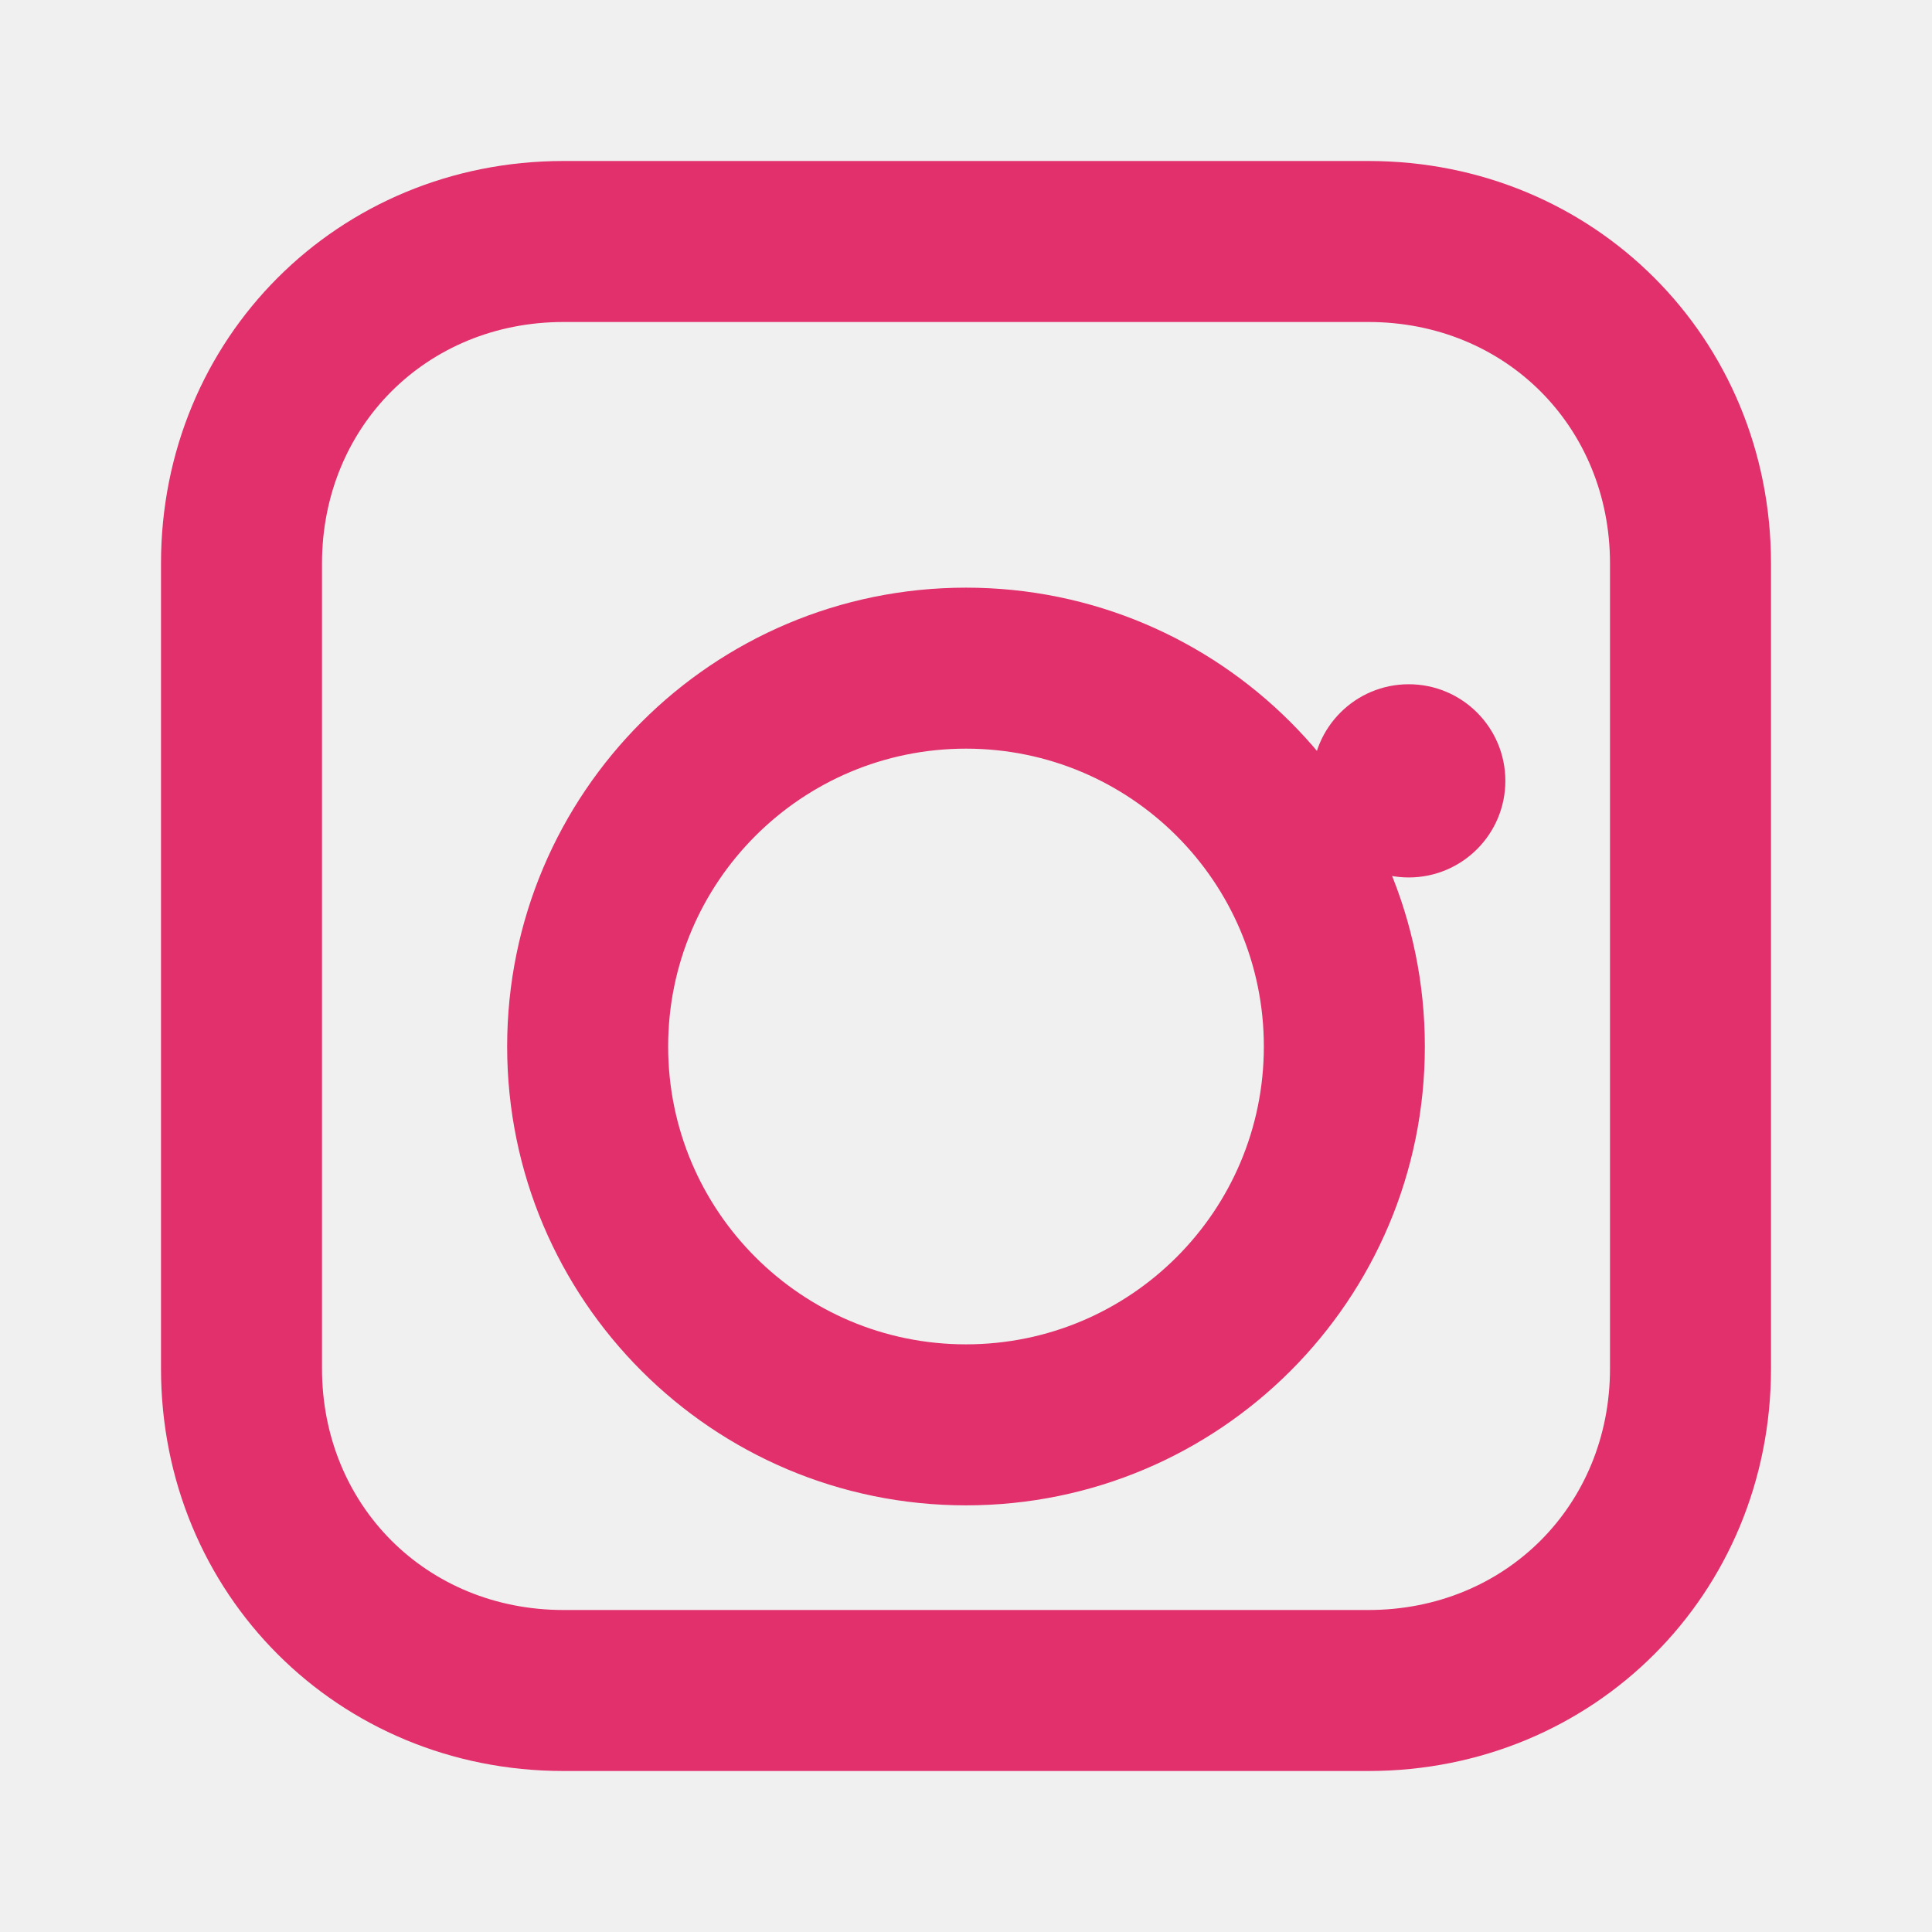
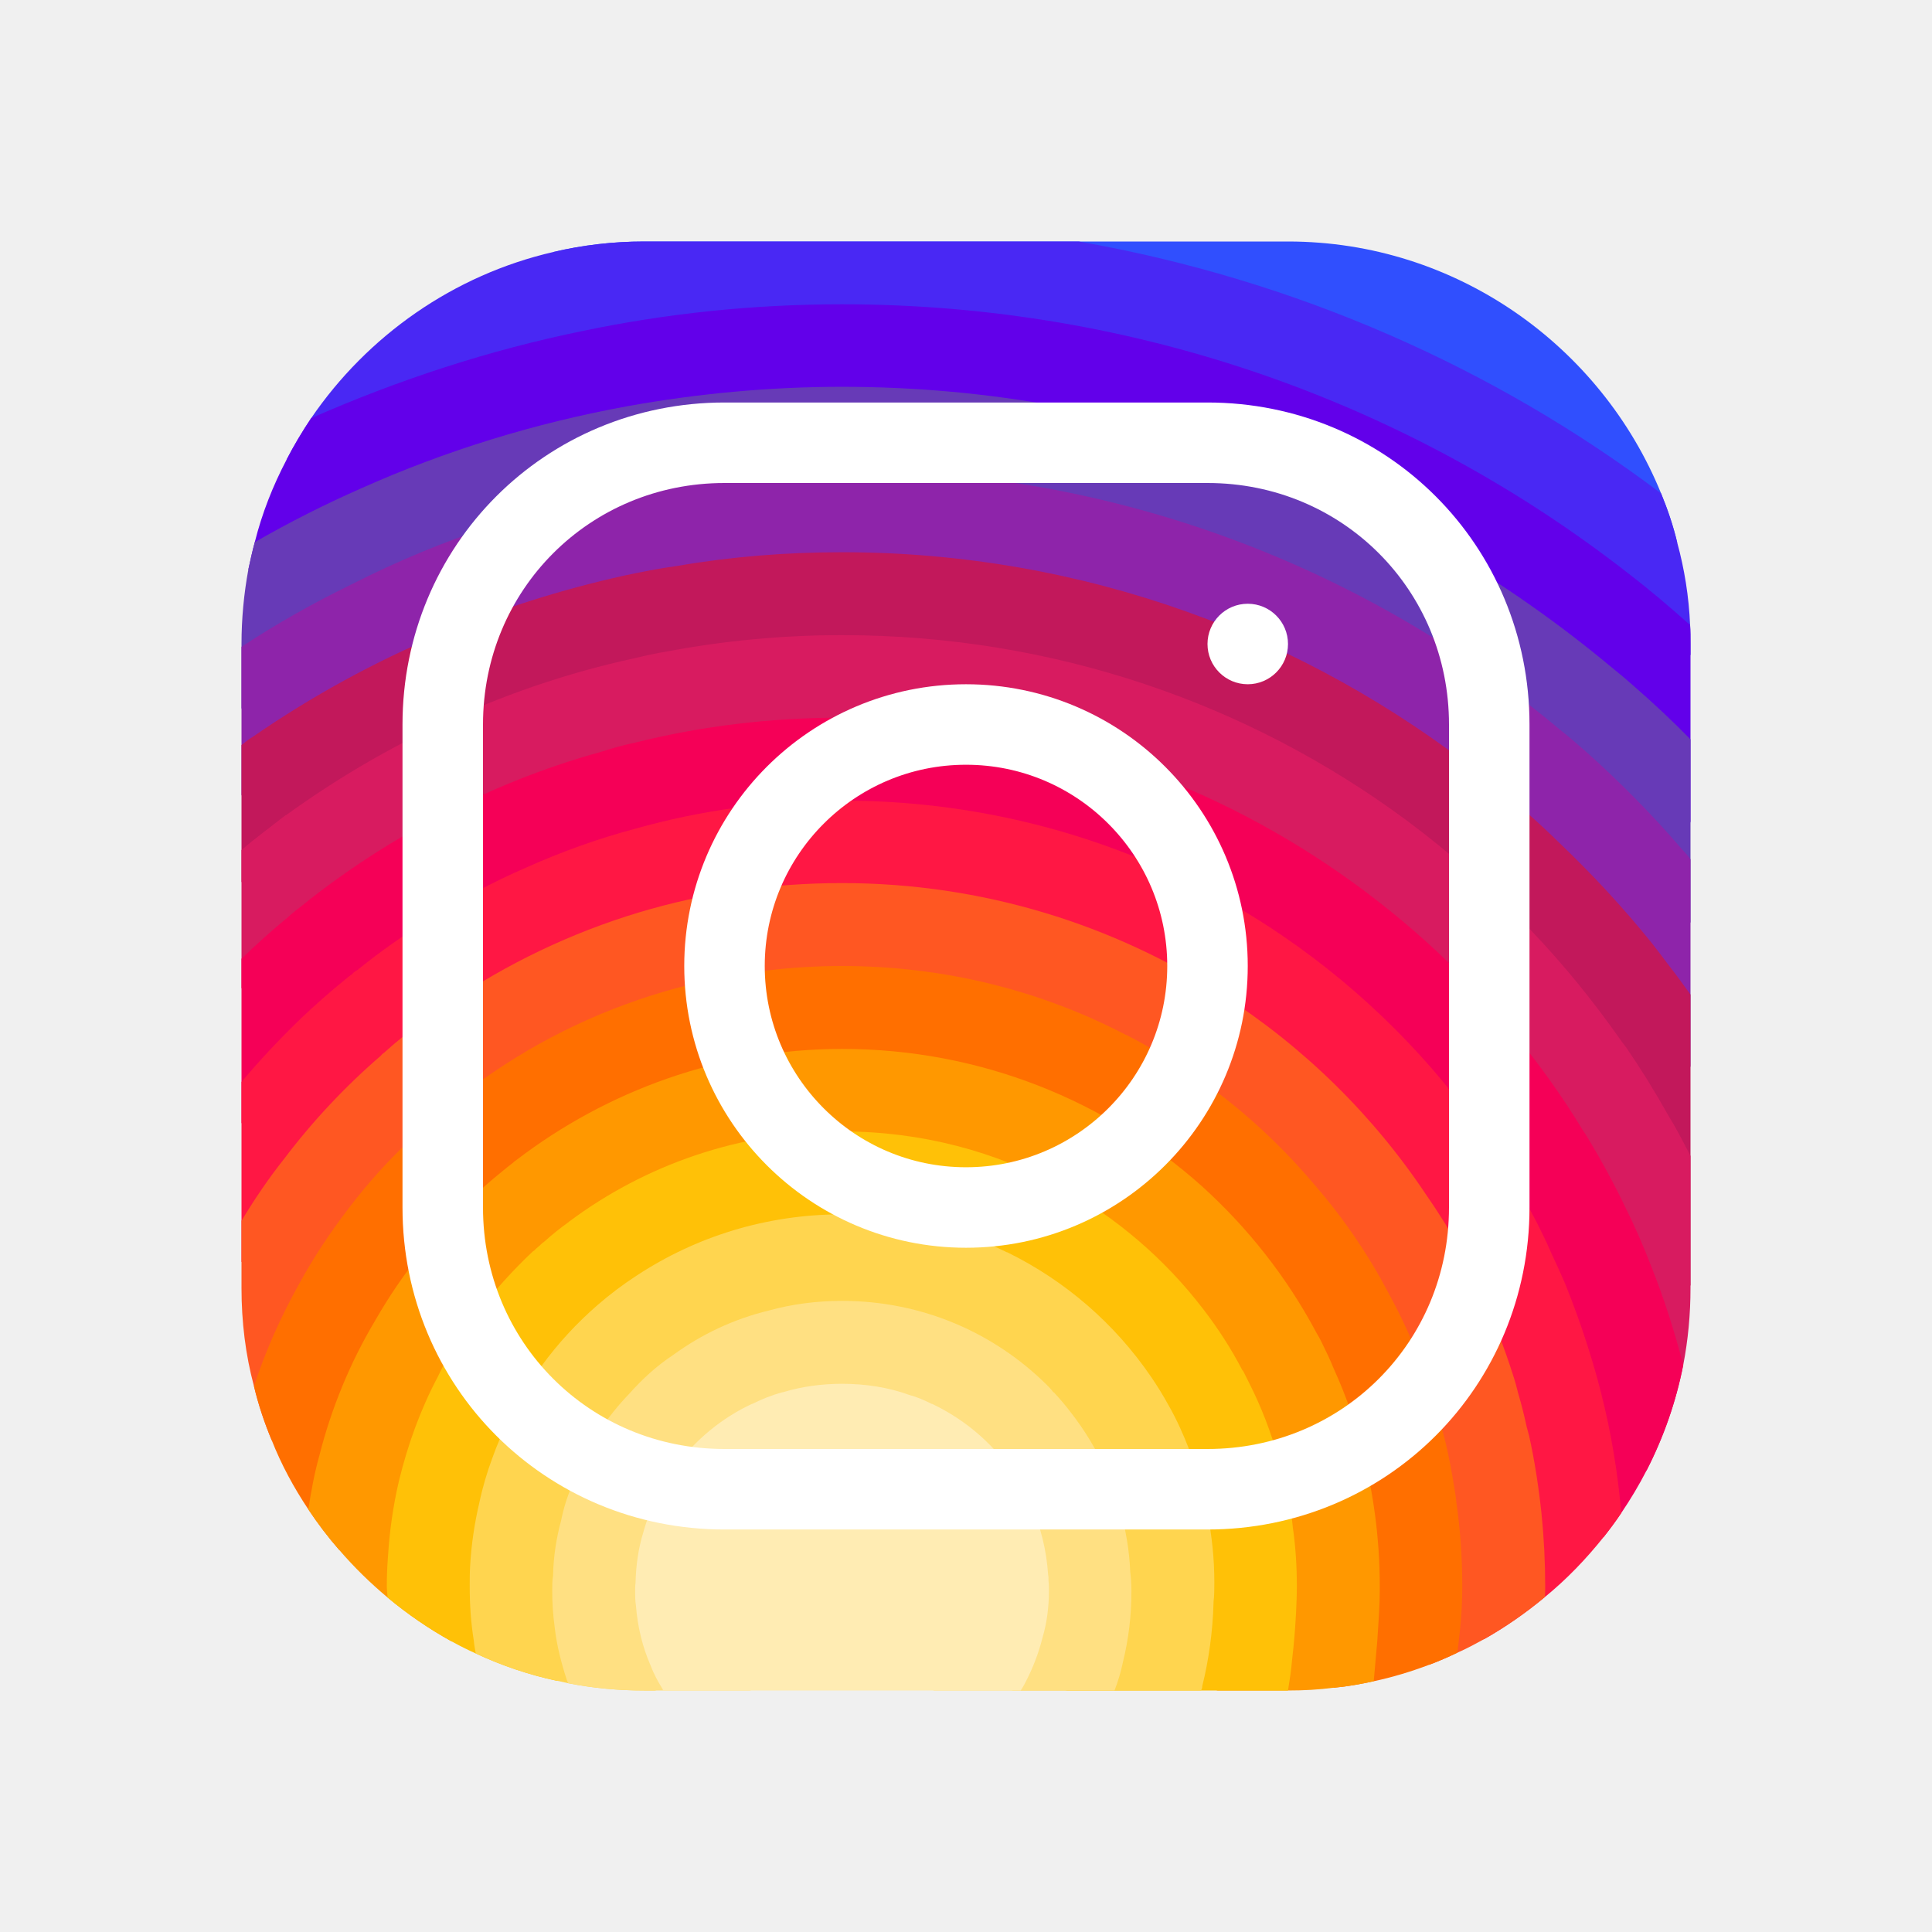
- <svg xmlns="http://www.w3.org/2000/svg" width="24" height="24" fill="#E1306C" viewBox="0 0 24 24">
-   <path d="M7 2C4.2 2 2 4.2 2 7v10c0 2.8 2.2 5 5 5h10c2.8 0 5-2.2 5-5V7c0-2.8-2.2-5-5-5H7zm10 2c1.7 0 3 1.3 3 3v10c0 1.7-1.3 3-3 3H7c-1.7 0-3-1.3-3-3V7c0-1.7 1.3-3 3-3h10zm-5 3.3a5.7 5.7 0 1 0 0 11.4 5.7 5.7 0 0 0 0-11.4zm0 2a3.7 3.7 0 1 1 0 7.4 3.7 3.7 0 0 1 0-7.4zm5.5-.8a1.2 1.2 0 1 0 0 2.4 1.2 1.2 0 0 0 0-2.4z" />
+ <svg xmlns="http://www.w3.org/2000/svg" viewBox="0 0 48 48" width="100px" height="100px">
+   <path fill="#304ffe" d="M41.67,13.48c-0.4,0.26-0.97,0.5-1.21,0.77c-0.09,0.09-0.14,0.19-0.12,0.29v1.03l-0.3,1.01l-0.3,1l-0.33,1.1 l-0.68,2.25l-0.66,2.22l-0.5,1.67c0,0.26-0.01,0.52-0.03,0.77c-0.07,0.96-0.27,1.88-0.59,2.74c-0.19,0.53-0.42,1.04-0.7,1.52 c-0.1,0.19-0.22,0.38-0.34,0.56c-0.4,0.63-0.88,1.21-1.41,1.72c-0.41,0.41-0.86,0.79-1.35,1.11c0,0,0,0-0.01,0 c-0.08,0.07-0.17,0.13-0.27,0.18c-0.31,0.21-0.64,0.39-0.98,0.55c-0.23,0.12-0.46,0.22-0.7,0.31c-0.05,0.03-0.11,0.05-0.16,0.07 c-0.57,0.27-1.23,0.45-1.89,0.54c-0.04,0.01-0.07,0.01-0.11,0.02c-0.4,0.07-0.79,0.13-1.19,0.16c-0.18,0.02-0.37,0.03-0.55,0.03 l-0.71-0.04l-3.42-0.18c0-0.01-0.01,0-0.01,0l-1.72-0.09c-0.13,0-0.27,0-0.4-0.01c-0.54-0.02-1.06-0.08-1.58-0.19 c-0.01,0-0.01,0-0.01,0c-0.95-0.18-1.86-0.5-2.71-0.93c-0.47-0.24-0.93-0.51-1.36-0.82c-0.18-0.13-0.35-0.27-0.52-0.42 c-0.48-0.4-0.91-0.83-1.31-1.27c-0.06-0.06-0.11-0.12-0.16-0.18c-0.06-0.06-0.12-0.13-0.17-0.19c-0.38-0.48-0.7-0.97-0.96-1.49 c-0.24-0.46-0.43-0.95-0.58-1.49c-0.06-0.19-0.11-0.37-0.15-0.57c-0.01-0.01-0.02-0.03-0.02-0.05c-0.1-0.41-0.19-0.84-0.24-1.27 c-0.06-0.33-0.09-0.66-0.09-1c-0.02-0.13-0.02-0.27-0.02-0.4l1.91-2.95l1.87-2.88l0.85-1.31l0.77-1.18l0.26-0.41v-1.03 c0.02-0.23,0.03-0.47,0.02-0.69c-0.01-0.7-0.15-1.38-0.38-2.03c-0.22-0.69-0.53-1.34-0.85-1.94c-0.38-0.69-0.78-1.31-1.11-1.87 C14,7.4,13.66,6.73,13.75,6.26C14.47,6.09,15.23,6,16,6h16c4.18,0,7.78,2.6,9.27,6.26C41.43,12.65,41.57,13.06,41.67,13.48z" />
+   <path fill="#4928f4" d="M42,16v0.27l-1.38,0.8l-0.88,0.51l-0.97,0.56l-1.94,1.13l-1.9,1.1l-1.94,1.12l-0.77,0.45 c0,0.48-0.12,0.92-0.34,1.32c-0.31,0.58-0.83,1.06-1.49,1.47c-0.67,0.41-1.49,0.74-2.41,0.98c0,0,0-0.01-0.01,0 c-3.56,0.92-8.42,0.5-10.78-1.26c-0.66-0.49-1.12-1.09-1.32-1.78c-0.06-0.23-0.09-0.48-0.09-0.73v-7.19 c0.01-0.15-0.09-0.3-0.27-0.45c-0.54-0.43-1.81-0.84-3.23-1.25c-1.11-0.31-2.3-0.62-3.3-0.92c-0.79-0.24-1.46-0.48-1.86-0.71 c0.18-0.35,0.39-0.7,0.61-1.03c1.4-2.05,3.54-3.56,6.02-4.13C14.47,6.09,15.23,6,16,6h10.8c5.37,0.94,10.32,3.13,14.47,6.26 c0.16,0.39,0.3,0.8,0.4,1.22c0.18,0.66,0.29,1.34,0.32,2.05C42,15.68,42,15.84,42,16z" />
+   <path fill="#6200ea" d="M42,16v4.41l-0.22,0.68l-0.75,2.33l-0.78,2.4l-0.41,1.28l-0.38,1.19l-0.37,1.13l-0.36,1.12l-0.19,0.59 l-0.25,0.78c0,0.76-0.02,1.43-0.07,2c-0.01,0.06-0.02,0.12-0.02,0.18c-0.06,0.53-0.14,0.98-0.27,1.36 c-0.01,0.06-0.03,0.12-0.05,0.17c-0.26,0.72-0.65,1.18-1.23,1.48c-0.14,0.08-0.3,0.14-0.47,0.2c-0.53,0.18-1.2,0.27-2.02,0.32 c-0.6,0.04-1.29,0.05-2.07,0.05H31.4l-1.19-0.05L30,37.61l-2.17-0.09l-2.2-0.09l-7.25-0.3l-1.88-0.08h-0.26 c-0.78-0.01-1.45-0.06-2.03-0.14c-0.84-0.13-1.49-0.35-1.98-0.68c-0.7-0.45-1.11-1.11-1.35-2.03c-0.06-0.22-0.11-0.45-0.14-0.7 c-0.1-0.58-0.15-1.25-0.18-2c0-0.15,0-0.3-0.01-0.46c-0.01-0.01,0-0.01,0-0.01v-0.58c-0.01-0.29-0.01-0.59-0.01-0.9l0.05-1.61 l0.03-1.15l0.04-1.34v-0.19l0.07-2.46l0.07-2.46l0.07-2.31l0.06-2.27l0.02-0.6c0-0.31-1.05-0.49-2.22-0.64 c-0.93-0.12-1.95-0.23-2.56-0.37c0.05-0.23,0.1-0.46,0.16-0.68c0.18-0.72,0.45-1.4,0.79-2.05c0.18-0.35,0.39-0.7,0.61-1.03 c2.16-0.95,4.41-1.69,6.76-2.17c2.06-0.43,4.21-0.66,6.43-0.66c7.36,0,14.16,2.49,19.54,6.69c0.52,0.4,1.03,0.83,1.53,1.28 C42,15.68,42,15.84,42,16z" />
+   <path fill="#673ab7" d="M42,18.37v4.54l-0.55,1.06l-1.05,2.05l-0.56,1.08l-0.51,0.99l-0.22,0.43c0,0.31,0,0.61-0.02,0.9 c0,0.43-0.02,0.84-0.05,1.22c-0.04,0.45-0.1,0.86-0.16,1.24c-0.15,0.79-0.36,1.47-0.66,2.03c-0.04,0.07-0.08,0.14-0.12,0.2 c-0.11,0.18-0.24,0.35-0.38,0.51c-0.18,0.22-0.38,0.41-0.61,0.57c-0.34,0.26-0.74,0.47-1.2,0.63c-0.57,0.21-1.23,0.35-2.01,0.43 c-0.51,0.05-1.07,0.08-1.68,0.08l-0.42,0.02l-2.08,0.12h-0.01L27.5,36.6l-2.25,0.13l-3.1,0.18l-3.77,0.22l-0.55,0.03 c-0.51,0-0.99-0.03-1.45-0.09c-0.05-0.01-0.09-0.02-0.14-0.02c-0.68-0.11-1.3-0.29-1.86-0.54c-0.68-0.3-1.27-0.7-1.77-1.18 c-0.44-0.43-0.82-0.92-1.13-1.47c-0.07-0.13-0.14-0.25-0.2-0.39c-0.3-0.59-0.54-1.25-0.72-1.97c-0.03-0.12-0.06-0.25-0.08-0.38 c-0.06-0.23-0.11-0.47-0.14-0.72c-0.11-0.64-0.17-1.32-0.2-2.03v-0.01c-0.01-0.29-0.02-0.57-0.02-0.87l-0.49-1.17l-0.07-0.18 L9.5,25.99L8.75,24.2l-0.12-0.29l-0.72-1.73l-0.8-1.93c0,0,0,0-0.01,0L6.29,18.3L6,17.59V16c0-0.63,0.06-1.25,0.17-1.85 c0.05-0.23,0.1-0.46,0.16-0.68c0.85-0.49,1.74-0.94,2.65-1.34c2.08-0.93,4.31-1.62,6.62-2.04c1.72-0.31,3.51-0.48,5.32-0.48 c7.31,0,13.94,2.65,19.12,6.97c0.2,0.16,0.39,0.32,0.58,0.49C41.09,17.48,41.55,17.91,42,18.37z" />
+   <path fill="#8e24aa" d="M42,21.35v5.14l-0.57,1.19l-1.08,2.25l-0.01,0.03c0,0.43-0.02,0.82-0.05,1.17c-0.1,1.15-0.38,1.88-0.84,2.33 c-0.33,0.34-0.74,0.53-1.25,0.63c-0.03,0.01-0.07,0.01-0.1,0.02c-0.16,0.03-0.33,0.05-0.51,0.05c-0.62,0.06-1.35,0.02-2.19-0.04 c-0.09,0-0.19-0.01-0.29-0.02c-0.61-0.04-1.26-0.08-1.98-0.11c-0.39-0.01-0.8-0.02-1.22-0.02h-0.02l-1.01,0.08h-0.01l-2.27,0.16 l-2.59,0.2l-0.38,0.03l-3.03,0.22l-1.57,0.12l-1.55,0.11c-0.27,0-0.53,0-0.79-0.01c0,0-0.01-0.01-0.01,0 c-1.13-0.02-2.14-0.09-3.04-0.26c-0.83-0.14-1.56-0.36-2.18-0.69c-0.64-0.31-1.17-0.75-1.6-1.31c-0.41-0.55-0.71-1.24-0.9-2.07 c0-0.01,0-0.01,0-0.01c-0.14-0.67-0.22-1.45-0.22-2.33l-0.15-0.27L9.7,26.35l-0.13-0.22L9.5,25.99l-0.93-1.65l-0.46-0.83 l-0.58-1.03l-1-1.79L6,19.75v-3.68c0.88-0.58,1.79-1.09,2.73-1.55c1.14-0.58,2.32-1.07,3.55-1.47c1.34-0.44,2.74-0.79,4.17-1.02 c1.45-0.24,2.94-0.36,4.47-0.36c6.8,0,13.04,2.43,17.85,6.47c0.22,0.17,0.43,0.36,0.64,0.54c0.84,0.75,1.64,1.56,2.37,2.41 C41.86,21.18,41.94,21.26,42,21.35z" />
+   <path fill="#c2185b" d="M42,24.71v7.23c-0.24-0.14-0.57-0.31-0.98-0.49c-0.22-0.11-0.47-0.22-0.73-0.32 c-0.38-0.17-0.79-0.33-1.25-0.49c-0.1-0.04-0.2-0.07-0.31-0.1c-0.18-0.07-0.37-0.13-0.56-0.19c-0.59-0.18-1.24-0.35-1.92-0.5 c-0.26-0.05-0.53-0.1-0.8-0.14c-0.87-0.15-1.8-0.24-2.77-0.25c-0.08-0.01-0.17-0.01-0.25-0.01l-2.57,0.02l-3.5,0.02h-0.01 l-7.49,0.06c-2.38,0-3.84,0.57-4.72,0.8c0,0-0.01,0-0.01,0.01c-0.93,0.24-1.22,0.09-1.3-1.54c-0.02-0.45-0.03-1.03-0.03-1.74 l-0.56-0.43l-0.98-0.74l-0.6-0.46l-0.12-0.09L8.88,24.1l-0.25-0.19l-0.52-0.4l-0.96-0.72L6,21.91v-3.4 c0.1-0.08,0.19-0.15,0.29-0.21c1.45-1,3-1.85,4.64-2.54c1.46-0.62,3-1.11,4.58-1.46c0.43-0.09,0.87-0.18,1.32-0.24 c1.33-0.23,2.7-0.34,4.09-0.34c6.01,0,11.53,2.09,15.91,5.55c0.66,0.52,1.3,1.07,1.9,1.66c0.82,0.78,1.59,1.61,2.3,2.49 c0.14,0.18,0.28,0.36,0.42,0.55C41.64,24.21,41.82,24.46,42,24.71z" />
+   <path fill="#d81b60" d="M42,28.72V32c0,0.65-0.06,1.29-0.18,1.91c-0.18,0.92-0.49,1.8-0.91,2.62c-0.22,0.05-0.47,0.05-0.75,0.01 c-0.63-0.11-1.37-0.44-2.17-0.87c-0.04-0.01-0.08-0.03-0.11-0.05c-0.25-0.13-0.51-0.27-0.77-0.43c-0.53-0.29-1.09-0.61-1.65-0.91 c-0.12-0.06-0.24-0.12-0.35-0.18c-0.64-0.33-1.3-0.63-1.96-0.86c0,0,0,0-0.01,0c-0.14-0.05-0.29-0.1-0.44-0.14 c-0.57-0.16-1.15-0.26-1.71-0.26l-1.1-0.32l-4.87-1.41c0,0,0,0-0.01,0l-2.99-0.87h-0.01l-1.3-0.38c-3.76,0-6.07,1.6-7.19,0.99 c-0.44-0.23-0.7-0.81-0.79-1.95c-0.03-0.32-0.04-0.68-0.04-1.1l-1.17-0.57l-0.05-0.02h-0.01l-0.84-0.42L9.7,26.35l-0.07-0.03 l-0.17-0.09L7.5,25.28L6,24.55v-3.43c0.17-0.15,0.35-0.29,0.53-0.43c0.19-0.15,0.38-0.29,0.57-0.44c0.01,0,0.01,0,0.01,0 c1.18-0.85,2.43-1.6,3.76-2.22c1.55-0.74,3.2-1.31,4.91-1.68c0.25-0.06,0.51-0.12,0.77-0.16c1.42-0.27,2.88-0.41,4.37-0.41 c5.27,0,10.11,1.71,14.01,4.59c1.13,0.84,2.18,1.77,3.14,2.78c0.79,0.83,1.52,1.73,2.18,2.67c0.05,0.07,0.1,0.14,0.15,0.2 c0.37,0.54,0.71,1.09,1.03,1.66C41.64,28.02,41.82,28.37,42,28.72z" />
+   <path fill="#f50057" d="M41.82,33.91c-0.18,0.92-0.49,1.8-0.91,2.62c-0.19,0.37-0.4,0.72-0.63,1.06c-0.14,0.21-0.29,0.41-0.44,0.6 c-0.36-0.14-0.89-0.34-1.54-0.56c0,0,0,0,0-0.01c-0.49-0.17-1.05-0.35-1.65-0.52c-0.17-0.05-0.34-0.1-0.52-0.15 c-0.71-0.19-1.45-0.36-2.17-0.46c-0.6-0.1-1.19-0.16-1.74-0.16l-0.46-0.13h-0.01l-2.42-0.7l-1.49-0.43l-1.66-0.48h-0.01l-0.54-0.15 l-6.53-1.88l-1.88-0.54l-1.4-0.33l-2.28-0.54l-0.28-0.07c0,0,0,0-0.01,0l-2.29-0.53c0-0.01,0-0.01,0-0.01l-0.41-0.09l-0.21-0.05 l-1.67-0.39l-0.19-0.05l-1.42-1.17L6,27.9v-4.08c0.37-0.36,0.75-0.7,1.15-1.03c0.12-0.11,0.25-0.21,0.38-0.31 c0.12-0.1,0.25-0.2,0.38-0.3c0.91-0.69,1.87-1.31,2.89-1.84c1.3-0.7,2.68-1.26,4.13-1.66c0.28-0.09,0.56-0.17,0.85-0.23 c1.64-0.41,3.36-0.62,5.14-0.62c4.47,0,8.63,1.35,12.07,3.66c1.71,1.15,3.25,2.53,4.55,4.1c0.66,0.79,1.26,1.62,1.79,2.5 c0.05,0.07,0.09,0.13,0.13,0.2c0.32,0.53,0.62,1.08,0.89,1.64c0.25,0.5,0.47,1,0.67,1.52C41.34,32.25,41.6,33.07,41.82,33.91z" />
+   <path fill="#ff1744" d="M40.28,37.59c-0.14,0.21-0.29,0.41-0.44,0.6c-0.44,0.55-0.92,1.05-1.46,1.49c-0.47,0.39-0.97,0.74-1.5,1.04 c-0.2-0.05-0.4-0.11-0.61-0.19c-0.66-0.23-1.35-0.61-1.99-1.01c-0.96-0.61-1.79-1.27-2.16-1.57c-0.14-0.12-0.21-0.18-0.21-0.18 l-1.7-0.15L30,37.6l-2.2-0.19l-2.28-0.2l-3.37-0.3l-5.34-0.47l-0.02-0.01l-1.88-0.91l-1.9-0.92l-1.53-0.74l-0.33-0.16l-0.41-0.2 l-1.42-0.69L7.43,31.9l-0.59-0.29L6,31.35v-4.47c0.47-0.56,0.97-1.09,1.5-1.6c0.34-0.32,0.7-0.64,1.07-0.94 c0.06-0.05,0.12-0.1,0.18-0.14c0.04-0.05,0.09-0.08,0.13-0.1c0.59-0.48,1.21-0.91,1.85-1.3c0.74-0.47,1.52-0.89,2.33-1.24 c0.87-0.39,1.78-0.72,2.72-0.97c1.63-0.46,3.36-0.7,5.14-0.7c4.08,0,7.85,1.24,10.96,3.37c1.99,1.36,3.71,3.08,5.07,5.07 c0.45,0.64,0.85,1.32,1.22,2.02c0.13,0.26,0.26,0.52,0.37,0.78c0.12,0.25,0.23,0.5,0.34,0.75c0.21,0.52,0.4,1.04,0.57,1.58 c0.32,1,0.56,2.02,0.71,3.08C40.21,36.89,40.25,37.24,40.28,37.59z" />
+   <path fill="#ff5722" d="M38.39,39.42c0,0.08,0,0.17-0.01,0.26c-0.47,0.39-0.97,0.74-1.5,1.04c-0.22,0.12-0.44,0.24-0.67,0.34 c-0.23,0.11-0.46,0.21-0.7,0.3c-0.34-0.18-0.8-0.4-1.29-0.61c-0.69-0.31-1.44-0.59-2.02-0.68c-0.14-0.03-0.27-0.04-0.39-0.04 l-1.64-0.21h-0.02l-2.04-0.27l-2.06-0.27l-0.96-0.12l-7.56-0.98c-0.49,0-1.01-0.03-1.55-0.1c-0.66-0.06-1.35-0.16-2.04-0.3 c-0.68-0.12-1.37-0.28-2.03-0.45c-0.69-0.16-1.37-0.35-2-0.53c-0.73-0.22-1.41-0.43-1.98-0.62c-0.47-0.15-0.87-0.29-1.18-0.4 c-0.18-0.43-0.33-0.88-0.44-1.34C6.1,33.66,6,32.84,6,32v-1.67c0.32-0.53,0.67-1.05,1.06-1.54c0.71-0.94,1.52-1.8,2.4-2.56 c0.03-0.04,0.07-0.07,0.1-0.09l0.01-0.01c0.31-0.28,0.63-0.53,0.97-0.77c0.04-0.04,0.08-0.07,0.12-0.1 c0.16-0.12,0.33-0.24,0.51-0.35c1.43-0.97,3.01-1.73,4.7-2.24c1.6-0.48,3.29-0.73,5.05-0.73c3.49,0,6.75,1.03,9.47,2.79 c2.01,1.29,3.74,2.99,5.06,4.98c0.16,0.23,0.31,0.46,0.46,0.7c0.69,1.17,1.26,2.43,1.68,3.75c0.05,0.15,0.09,0.3,0.13,0.46 c0.08,0.27,0.15,0.55,0.21,0.83c0.02,0.07,0.04,0.14,0.06,0.22c0.14,0.63,0.24,1.29,0.31,1.95c0,0.01,0,0.01,0,0.01 C38.36,38.22,38.39,38.82,38.39,39.42z" />
+   <path fill="#ff6f00" d="M36.33,39.42c0,0.35-0.02,0.73-0.06,1.11c-0.02,0.18-0.04,0.36-0.06,0.53c-0.23,0.11-0.46,0.21-0.7,0.3 c-0.45,0.17-0.91,0.31-1.38,0.41c-0.32,0.07-0.65,0.13-0.98,0.16h-0.01c-0.31-0.19-0.67-0.42-1.04-0.68 c-0.67-0.47-1.37-1-1.93-1.43c-0.01-0.01-0.01-0.01-0.02-0.02c-0.59-0.45-1.01-0.79-1.01-0.79l-1.06,0.04l-2.04,0.07l-0.95,0.04 l-3.82,0.14l-3.23,0.12c-0.21,0.01-0.46,0.01-0.77,0h-0.01c-0.42-0.01-0.92-0.04-1.47-0.09c-0.64-0.05-1.34-0.11-2.05-0.18 c-0.69-0.08-1.39-0.16-2.06-0.24c-0.74-0.08-1.44-0.17-2.04-0.25c-0.47-0.06-0.88-0.11-1.21-0.15c-0.28-0.32-0.53-0.65-0.77-1.01 c-0.36-0.54-0.67-1.11-0.91-1.72c-0.18-0.43-0.33-0.88-0.44-1.34c0.29-0.89,0.67-1.73,1.12-2.54c0.36-0.66,0.78-1.29,1.24-1.89 c0.45-0.59,0.94-1.14,1.47-1.64v-0.01c0.15-0.15,0.3-0.29,0.45-0.42c0.28-0.26,0.57-0.5,0.87-0.73h0.01 c0.01-0.02,0.02-0.02,0.03-0.03c0.24-0.19,0.49-0.36,0.74-0.53c1.48-1.01,3.15-1.76,4.95-2.2c1.19-0.29,2.44-0.45,3.73-0.45 c2.54,0,4.94,0.61,7.05,1.71h0.01c1.81,0.93,3.41,2.21,4.7,3.75c0.71,0.82,1.32,1.72,1.82,2.67c0.35,0.64,0.65,1.31,0.9,1.99 c0.02,0.06,0.04,0.11,0.06,0.16c0.17,0.5,0.32,1.02,0.45,1.54c0.09,0.37,0.16,0.75,0.22,1.13c0.02,0.12,0.04,0.23,0.05,0.35 C36.28,37.99,36.33,38.7,36.33,39.42z" />
+   <path fill="#ff9800" d="M34.28,39.42v0.1c0,0.34-0.03,0.77-0.06,1.23c-0.03,0.34-0.06,0.69-0.09,1.02c-0.32,0.07-0.65,0.13-0.98,0.16 h-0.01C32.76,41.98,32.39,42,32,42h-1.75l-0.38-0.11l-1.97-0.6l-2-0.6l-4.63-1.39l-2-0.6c0,0-0.83,0.33-2,0.72h-0.01 c-0.45,0.15-0.94,0.31-1.46,0.47c-0.65,0.19-1.34,0.38-2.02,0.53c-0.7,0.16-1.39,0.28-2.01,0.33c-0.19,0.02-0.38,0.03-0.55,0.03 c-0.56-0.31-1.1-0.68-1.59-1.09c-0.43-0.36-0.83-0.75-1.2-1.18c-0.28-0.32-0.53-0.65-0.77-1.01c0.07-0.45,0.15-0.89,0.27-1.32 c0.3-1.19,0.77-2.33,1.39-3.37c0.34-0.59,0.72-1.16,1.16-1.69c0.01-0.03,0.04-0.06,0.07-0.08c-0.01-0.01,0-0.01,0-0.01 c0.13-0.17,0.27-0.33,0.41-0.48c0-0.01,0-0.01,0-0.01c0.41-0.44,0.83-0.86,1.29-1.25c0.16-0.13,0.31-0.26,0.48-0.39 c0.03-0.03,0.06-0.05,0.1-0.08c2.25-1.72,5.06-2.76,8.09-2.76c3.44,0,6.57,1.29,8.94,3.41c1.14,1.03,2.11,2.26,2.84,3.63 c0.06,0.1,0.12,0.21,0.17,0.32c0.09,0.18,0.18,0.37,0.26,0.57c0.33,0.72,0.59,1.48,0.77,2.26c0.02,0.08,0.04,0.16,0.06,0.24 c0.08,0.37,0.15,0.75,0.2,1.13C34.24,38.21,34.28,38.81,34.28,39.42z" />
+   <path fill="#ffc107" d="M32.22,39.42c0,0.2-0.01,0.42-0.02,0.65c-0.02,0.37-0.05,0.77-0.1,1.18c-0.02,0.25-0.06,0.5-0.1,0.75h-5.48 l-1.06-0.17l-4.14-0.66l-0.59-0.09l-1.35-0.22c-0.59,0-1.87,0.26-3.22,0.51c-0.71,0.13-1.43,0.27-2.08,0.36 c-0.08,0.01-0.16,0.02-0.23,0.03h-0.01c-0.7-0.15-1.38-0.38-2.02-0.68c-0.2-0.09-0.4-0.19-0.6-0.3c-0.56-0.31-1.1-0.68-1.59-1.09 c-0.01-0.12-0.02-0.22-0.02-0.27c0-0.26,0.01-0.51,0.03-0.76c0.04-0.64,0.13-1.26,0.27-1.86c0.22-0.91,0.54-1.79,0.97-2.6 c0.08-0.17,0.17-0.34,0.27-0.5c0.04-0.08,0.09-0.15,0.13-0.23c0.18-0.29,0.38-0.57,0.58-0.85c0.42-0.55,0.89-1.07,1.39-1.54 c0.01,0,0.01,0,0.01,0c0.04-0.04,0.08-0.08,0.12-0.11c0.05-0.04,0.09-0.09,0.14-0.12c0.2-0.18,0.4-0.34,0.61-0.49 c0-0.01,0.01-0.01,0.01-0.01c1.89-1.41,4.23-2.24,6.78-2.24c1.98,0,3.82,0.5,5.43,1.38h0.01c1.38,0.76,2.58,1.79,3.53,3.03 c0.37,0.48,0.7,0.99,0.98,1.53h0.01c0.05,0.1,0.1,0.2,0.15,0.3c0.3,0.59,0.54,1.21,0.72,1.85h0.01c0.01,0.05,0.03,0.1,0.04,0.15 c0.12,0.43,0.22,0.87,0.29,1.32c0.01,0.09,0.02,0.19,0.03,0.28C32.19,38.43,32.22,38.92,32.22,39.42z" />
+   <path fill="#ffd54f" d="M30.17,39.31c0,0.16,0,0.33-0.02,0.49v0.01c0,0.01,0,0.01,0,0.01c-0.02,0.72-0.12,1.43-0.28,2.07 c0,0.04-0.01,0.07-0.03,0.11h-4.67l-3.85-0.83l-0.51-0.11l-0.08,0.02l-4.27,0.88L16.27,42H16c-0.64,0-1.27-0.06-1.88-0.18 c-0.09-0.02-0.18-0.04-0.27-0.06h-0.01c-0.7-0.15-1.38-0.38-2.02-0.68c-0.02-0.11-0.04-0.22-0.05-0.33 c-0.07-0.43-0.1-0.88-0.1-1.33c0-0.17,0-0.34,0.01-0.51c0.03-0.54,0.11-1.07,0.23-1.58c0.08-0.38,0.19-0.75,0.32-1.1 c0.11-0.31,0.24-0.61,0.38-0.9c0.12-0.25,0.26-0.49,0.4-0.73c0.14-0.23,0.29-0.45,0.45-0.67c0.4-0.55,0.87-1.06,1.39-1.51 c0.3-0.26,0.63-0.51,0.97-0.73c1.46-0.96,3.21-1.52,5.1-1.52c0.37,0,0.73,0.02,1.08,0.07h0.02c1.07,0.12,2.07,0.42,2.99,0.87 c0.01,0,0.01,0,0.01,0c1.45,0.71,2.68,1.78,3.58,3.1c0.15,0.22,0.3,0.46,0.43,0.7c0.11,0.19,0.21,0.39,0.3,0.59 c0.14,0.31,0.27,0.64,0.38,0.97h0.01c0.11,0.37,0.21,0.74,0.28,1.13v0.01C30.11,38.16,30.17,38.73,30.17,39.31z" />
+   <path fill="#ffe082" d="M28.11,39.52v0.03c0,0.59-0.07,1.17-0.21,1.74c-0.05,0.24-0.12,0.48-0.21,0.71h-4.48l-2.29-0.63L18.63,42H16 c-0.64,0-1.27-0.06-1.88-0.18c-0.02-0.03-0.03-0.06-0.04-0.09c-0.14-0.43-0.25-0.86-0.3-1.31c-0.04-0.29-0.06-0.59-0.06-0.9 c0-0.12,0-0.25,0.02-0.37c0.01-0.47,0.08-0.93,0.2-1.37c0.06-0.3,0.15-0.59,0.27-0.87c0.04-0.14,0.1-0.27,0.17-0.4 c0.15-0.34,0.33-0.67,0.53-0.99c0.22-0.32,0.46-0.62,0.73-0.9c0.32-0.36,0.68-0.69,1.09-0.96c0.7-0.51,1.5-0.89,2.37-1.1 c0.58-0.16,1.19-0.24,1.82-0.24c2,0,3.79,0.8,5.09,2.09c0.05,0.05,0.11,0.11,0.16,0.18h0.01c0.14,0.15,0.27,0.3,0.4,0.47 c0.37,0.47,0.68,0.98,0.92,1.54c0.12,0.26,0.22,0.53,0.3,0.81c0.01,0.04,0.02,0.07,0.03,0.11c0.14,0.49,0.23,1,0.25,1.53 C28.1,39.2,28.11,39.36,28.11,39.52z" />
+   <path fill="#ffecb3" d="M26.06,39.52c0,0.41-0.05,0.8-0.16,1.17c-0.1,0.4-0.25,0.78-0.44,1.14c-0.03,0.06-0.1,0.17-0.1,0.17h-8.88 c-0.01-0.01-0.02-0.03-0.02-0.04c-0.12-0.19-0.22-0.38-0.3-0.59c-0.2-0.46-0.32-0.96-0.36-1.48c-0.02-0.12-0.02-0.25-0.02-0.37 c0-0.06,0-0.13,0.01-0.19c0.01-0.44,0.07-0.86,0.19-1.25c0.1-0.36,0.23-0.69,0.4-1.01c0,0,0.01-0.01,0.01-0.02 c0.12-0.21,0.25-0.42,0.4-0.62c0.49-0.66,1.14-1.2,1.89-1.55c0.01,0,0.01,0,0.01,0c0.24-0.12,0.49-0.22,0.75-0.29c0,0,0,0,0.01,0 c0.46-0.14,0.96-0.21,1.47-0.21c0.59,0,1.16,0.09,1.68,0.28c0.19,0.05,0.37,0.13,0.55,0.22c0,0,0,0,0.01,0 c0.86,0.41,1.59,1.05,2.09,1.85c0.1,0.15,0.19,0.31,0.27,0.48c0.04,0.07,0.08,0.15,0.11,0.22c0.23,0.52,0.37,1.09,0.41,1.69 c0.01,0.05,0.01,0.1,0.01,0.16C26.06,39.36,26.06,39.44,26.06,39.52z" />
+   <g>
+     <path fill="none" stroke="#fff" stroke-linecap="round" stroke-linejoin="round" stroke-miterlimit="10" stroke-width="2" d="M30,11H18c-3.9,0-7,3.1-7,7v12c0,3.9,3.1,7,7,7h12c3.9,0,7-3.1,7-7V18C37,14.1,33.9,11,30,11z" />
+     <circle cx="31" cy="16" r="1" fill="#fff" />
+   </g>
+   <g>
+     <circle cx="24" cy="24" r="6" fill="none" stroke="#fff" stroke-linecap="round" stroke-linejoin="round" stroke-miterlimit="10" stroke-width="2" />
+   </g>
</svg>
